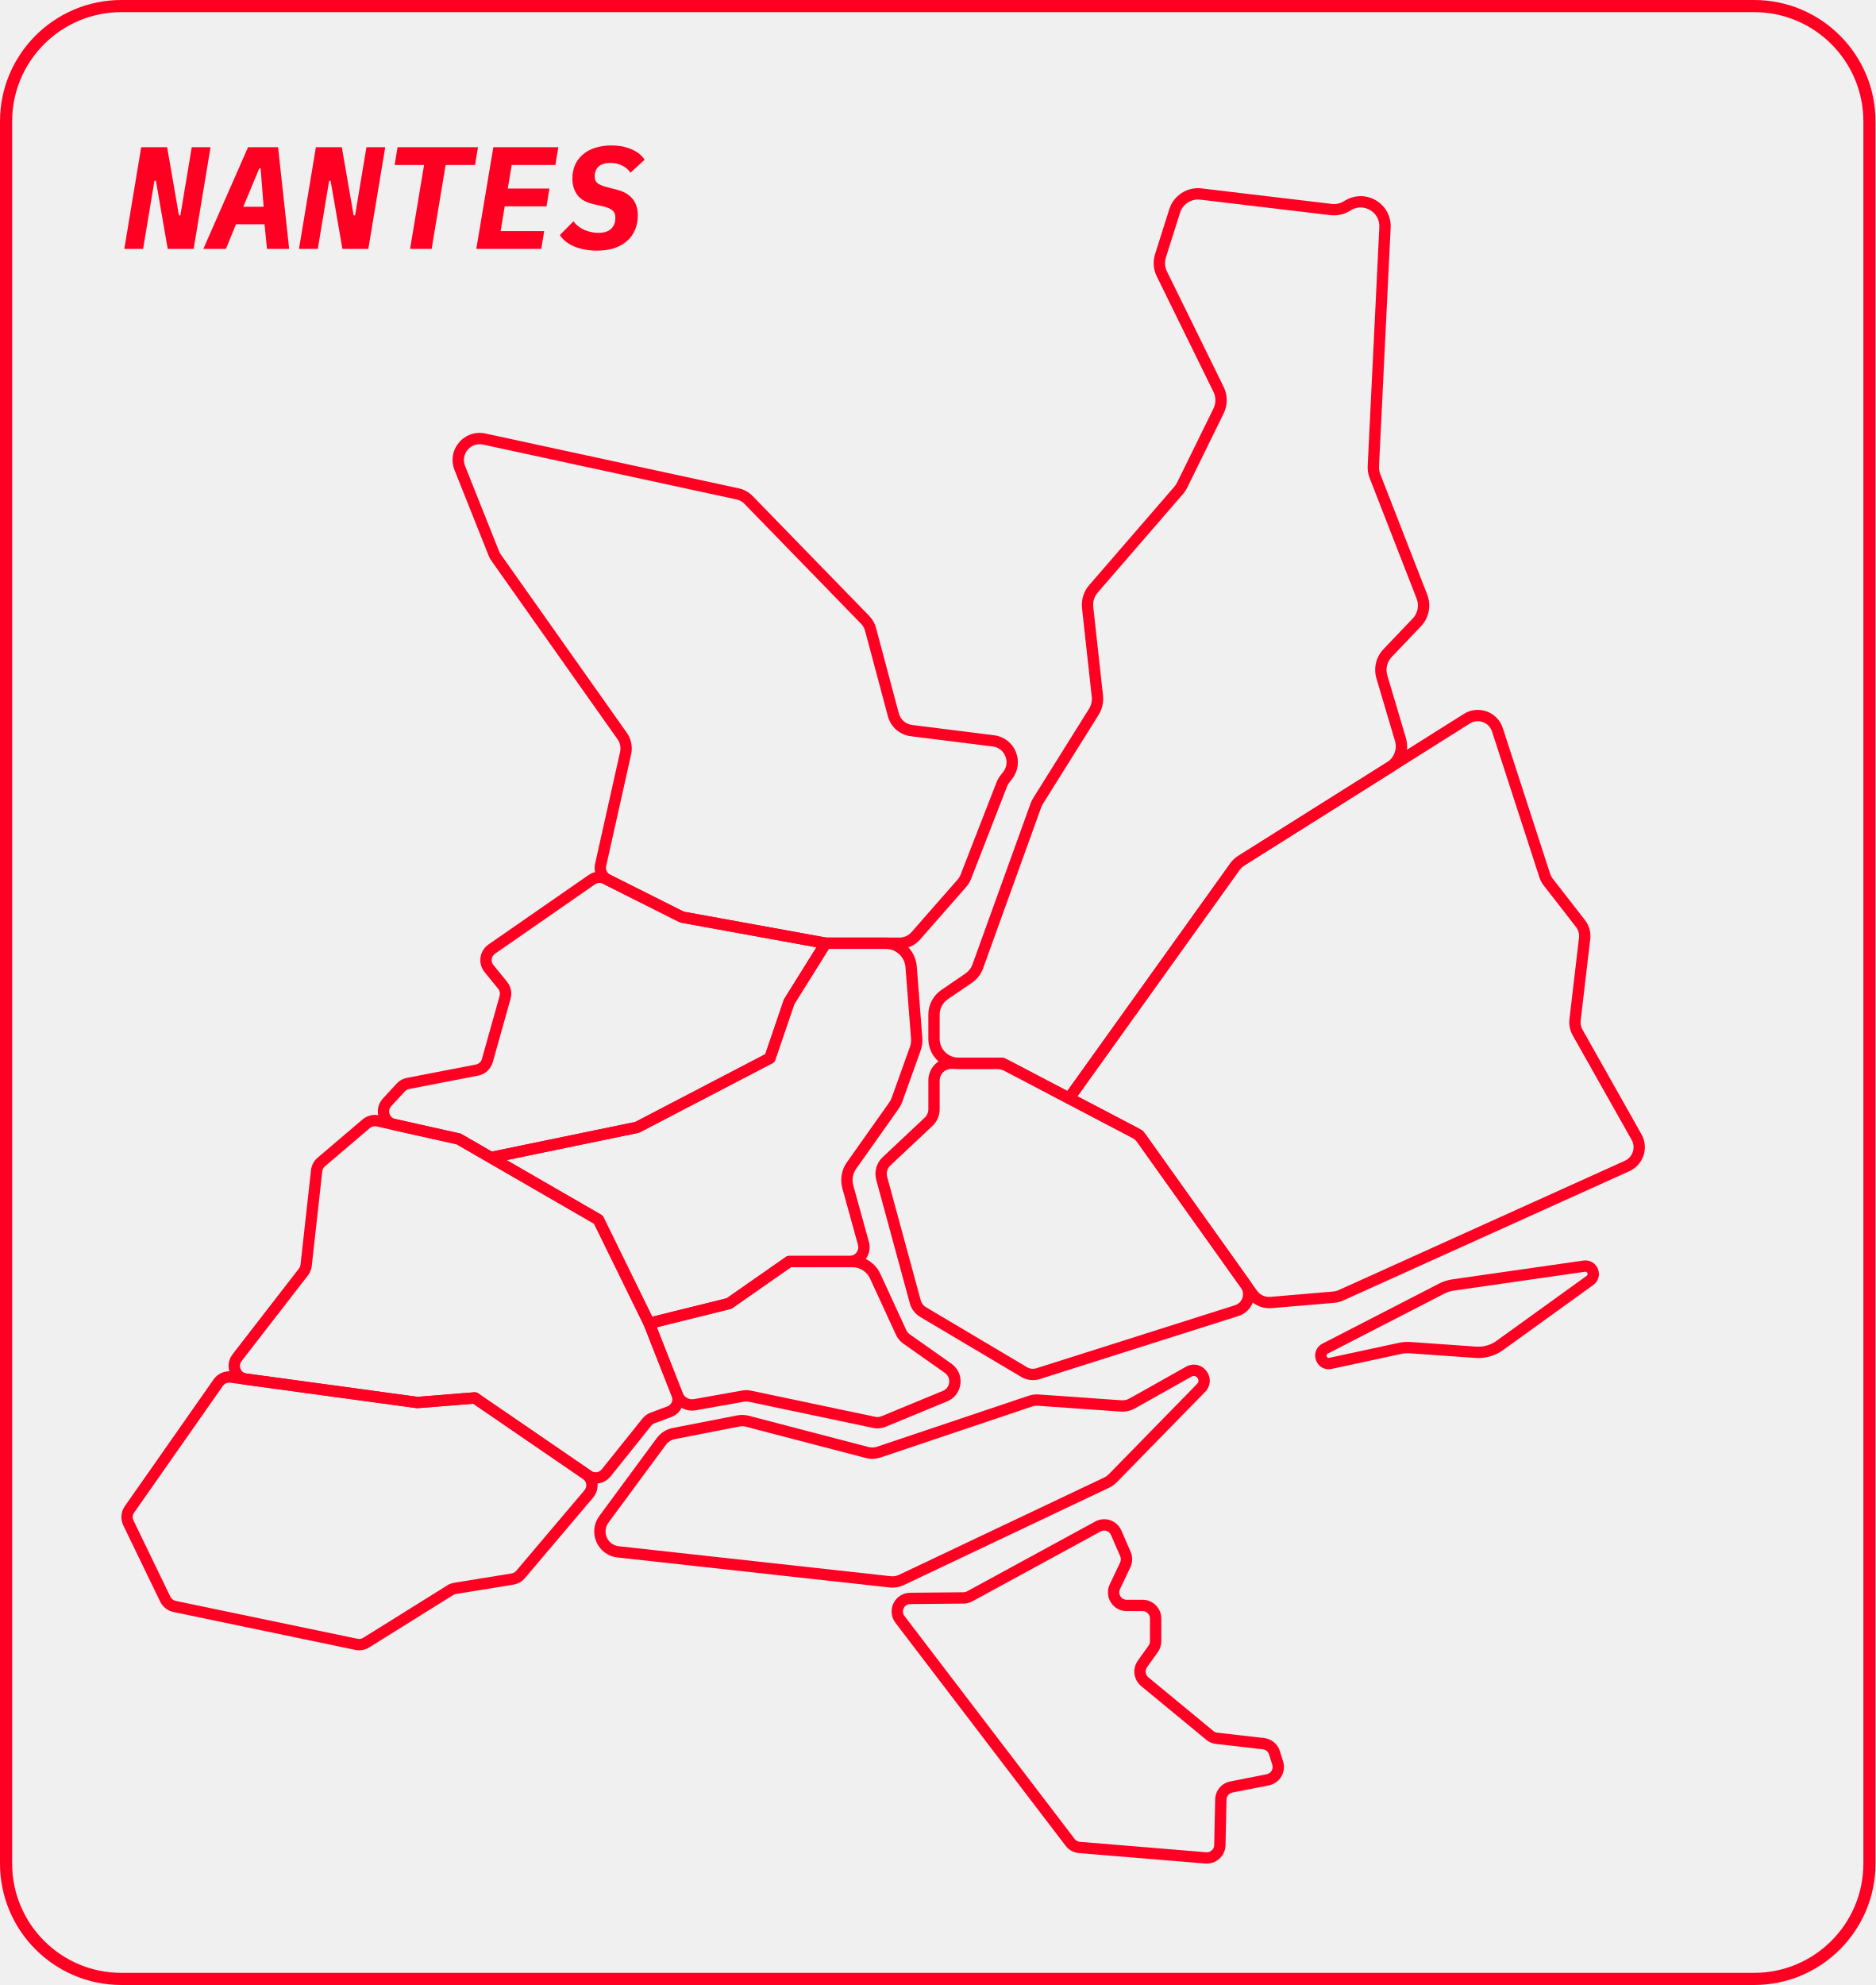
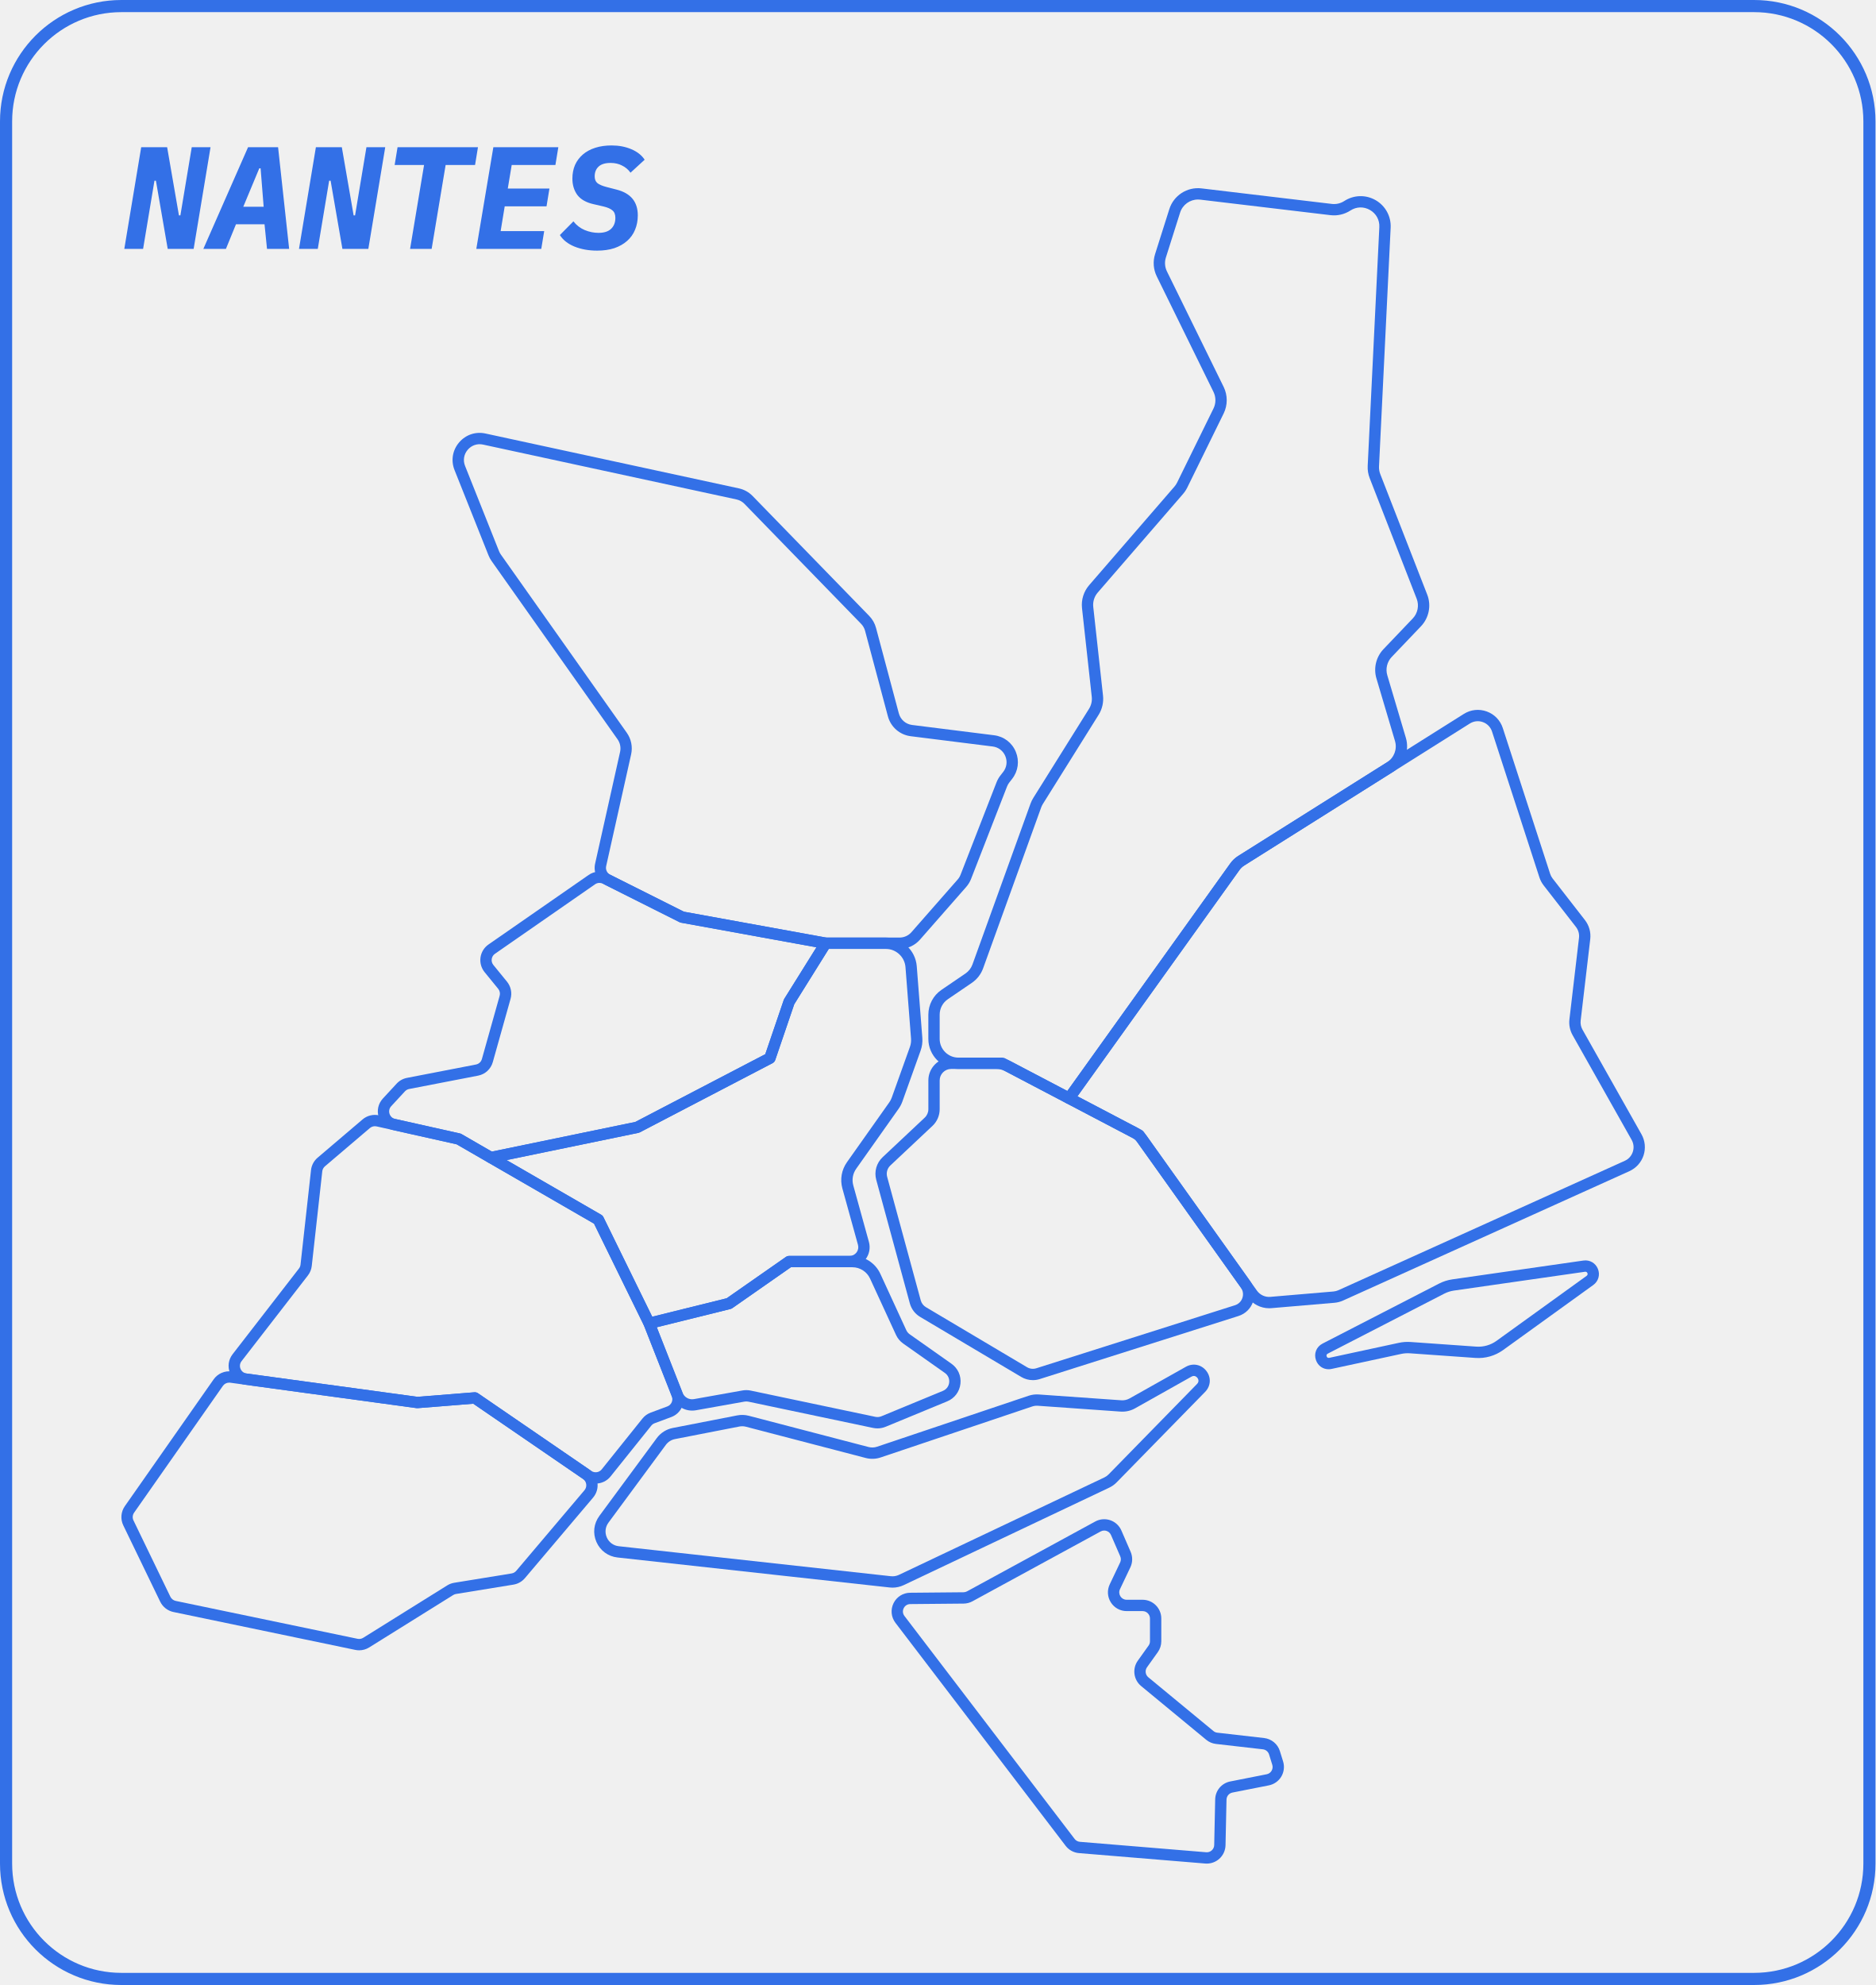
<svg xmlns="http://www.w3.org/2000/svg" width="309" height="327" viewBox="0 0 309 327" fill="none">
-   <rect x="1" y="1" width="307" height="325" rx="19" stroke="#FF0023" stroke-width="2" />
-   <path d="M25.688 29.768H25.448L23.576 41H20.48L23.264 24.248H27.536L29.48 35.48H29.72L31.592 24.248H34.688L31.904 41H27.632L25.688 29.768ZM43.991 41L43.583 36.944H38.879L37.223 41H33.503L40.871 24.248H45.815L47.639 41H43.991ZM42.935 27.728H42.719L40.079 34.064H43.439L42.935 27.728ZM54.469 29.768H54.229L52.357 41H49.261L52.045 24.248H56.317L58.261 35.48H58.501L60.373 24.248H63.469L60.685 41H56.413L54.469 29.768ZM73.42 27.176L71.116 41H67.564L69.868 27.176H65.02L65.5 24.248H78.748L78.268 27.176H73.42ZM78.475 41L81.282 24.248H91.987L91.507 27.176H84.306L83.659 31.064H90.522L90.043 33.992H83.154L82.483 38.072H89.659L89.178 41H78.475ZM98.385 41.288C96.993 41.288 95.745 41.064 94.641 40.616C93.553 40.168 92.753 39.536 92.241 38.72L94.473 36.464C94.969 37.104 95.593 37.584 96.345 37.904C97.097 38.208 97.849 38.36 98.601 38.36C99.513 38.36 100.201 38.144 100.665 37.712C101.145 37.264 101.385 36.656 101.385 35.888C101.385 35.328 101.225 34.92 100.905 34.664C100.601 34.392 100.113 34.176 99.441 34.016L97.785 33.632C96.569 33.36 95.681 32.856 95.121 32.12C94.577 31.368 94.305 30.472 94.305 29.432C94.305 28.6 94.449 27.848 94.737 27.176C95.041 26.504 95.473 25.928 96.033 25.448C96.593 24.968 97.273 24.6 98.073 24.344C98.873 24.088 99.769 23.96 100.761 23.96C101.961 23.96 103.049 24.168 104.025 24.584C105.001 25 105.729 25.576 106.209 26.312L103.881 28.448C103.513 27.936 103.049 27.544 102.489 27.272C101.945 26.984 101.313 26.84 100.593 26.84C99.713 26.84 99.057 27.04 98.625 27.44C98.193 27.84 97.977 28.376 97.977 29.048C97.977 29.528 98.121 29.896 98.409 30.152C98.713 30.408 99.241 30.632 99.993 30.824L101.577 31.232C103.913 31.824 105.081 33.24 105.081 35.48C105.081 36.344 104.929 37.136 104.625 37.856C104.337 38.56 103.905 39.168 103.329 39.68C102.753 40.192 102.049 40.592 101.217 40.88C100.385 41.152 99.441 41.288 98.385 41.288Z" fill="#FF0023" />
+   <rect x="1" y="1" width="307" height="325" rx="19" stroke="#3370E7" stroke-width="2" />
+   <path d="M25.688 29.768H25.448L23.576 41H20.48L23.264 24.248H27.536L29.48 35.48H29.72L31.592 24.248H34.688L31.904 41H27.632L25.688 29.768ZM43.991 41L43.583 36.944H38.879L37.223 41H33.503L40.871 24.248H45.815L47.639 41H43.991ZM42.935 27.728H42.719L40.079 34.064H43.439L42.935 27.728ZM54.469 29.768H54.229L52.357 41H49.261L52.045 24.248H56.317L58.261 35.48H58.501L60.373 24.248H63.469L60.685 41H56.413L54.469 29.768ZM73.42 27.176L71.116 41H67.564L69.868 27.176H65.02L65.5 24.248H78.748L78.268 27.176H73.42ZM78.475 41L81.282 24.248H91.987L91.507 27.176H84.306L83.659 31.064H90.522L90.043 33.992H83.154L82.483 38.072H89.659L89.178 41H78.475ZM98.385 41.288C96.993 41.288 95.745 41.064 94.641 40.616C93.553 40.168 92.753 39.536 92.241 38.72L94.473 36.464C94.969 37.104 95.593 37.584 96.345 37.904C97.097 38.208 97.849 38.36 98.601 38.36C99.513 38.36 100.201 38.144 100.665 37.712C101.145 37.264 101.385 36.656 101.385 35.888C101.385 35.328 101.225 34.92 100.905 34.664C100.601 34.392 100.113 34.176 99.441 34.016L97.785 33.632C96.569 33.36 95.681 32.856 95.121 32.12C94.577 31.368 94.305 30.472 94.305 29.432C94.305 28.6 94.449 27.848 94.737 27.176C95.041 26.504 95.473 25.928 96.033 25.448C96.593 24.968 97.273 24.6 98.073 24.344C98.873 24.088 99.769 23.96 100.761 23.96C101.961 23.96 103.049 24.168 104.025 24.584C105.001 25 105.729 25.576 106.209 26.312L103.881 28.448C103.513 27.936 103.049 27.544 102.489 27.272C101.945 26.984 101.313 26.84 100.593 26.84C99.713 26.84 99.057 27.04 98.625 27.44C98.193 27.84 97.977 28.376 97.977 29.048C97.977 29.528 98.121 29.896 98.409 30.152C98.713 30.408 99.241 30.632 99.993 30.824L101.577 31.232C103.913 31.824 105.081 33.24 105.081 35.48C105.081 36.344 104.929 37.136 104.625 37.856C104.337 38.56 103.905 39.168 103.329 39.68C102.753 40.192 102.049 40.592 101.217 40.88C100.385 41.152 99.441 41.288 98.385 41.288Z" fill="#3370E7" />
  <g clip-path="url(#clip0_194_30)">
-     <path d="M147.049 261.541C146.892 261.541 146.734 261.531 146.577 261.514L101.74 256.573C100.189 256.402 98.89 255.446 98.265 254.017C97.639 252.588 97.819 250.985 98.745 249.729L108.204 236.908C108.847 236.039 109.785 235.445 110.846 235.237L121.459 233.167C122.087 233.044 122.748 233.064 123.37 233.228L143.103 238.376C143.562 238.495 144.045 238.479 144.497 238.327L169.458 229.932C170.001 229.749 170.567 229.679 171.134 229.718L184.738 230.677C185.217 230.711 185.688 230.605 186.106 230.371L195.382 225.156C196.553 224.497 197.942 224.783 198.759 225.849C199.576 226.915 199.491 228.331 198.552 229.291L183.982 244.191C183.625 244.556 183.21 244.851 182.749 245.071L148.893 261.125C148.314 261.399 147.684 261.541 147.048 261.541H147.049ZM99.496 250.283L100.246 250.837C99.721 251.549 99.619 252.457 99.974 253.268C100.329 254.079 101.065 254.621 101.944 254.717L146.78 259.659C147.231 259.708 147.685 259.632 148.094 259.439L181.949 243.385C182.211 243.261 182.447 243.092 182.649 242.886L197.219 227.986C197.649 227.546 197.374 227.108 197.279 226.985C197.184 226.861 196.832 226.482 196.296 226.783L187.02 231.997C186.284 232.412 185.452 232.599 184.607 232.539L171.003 231.579C170.682 231.556 170.361 231.596 170.052 231.7L145.091 240.095C144.296 240.363 143.445 240.393 142.631 240.181L122.9 235.033C122.547 234.941 122.173 234.929 121.816 234.999L111.203 237.069C110.601 237.186 110.069 237.522 109.705 238.016L100.245 250.836L99.495 250.282L99.496 250.283Z" fill="#FF0023" />
-     <path d="M218.891 225.563C217.962 225.563 217.148 225 216.818 224.076C216.429 222.989 216.874 221.861 217.9 221.334L237.089 211.455C237.777 211.101 238.515 210.866 239.281 210.756L260.873 207.657C261.905 207.506 262.872 208.06 263.264 209.034C263.656 210.006 263.349 211.072 262.498 211.686L247.64 222.404C246.325 223.353 244.704 223.815 243.089 223.699L232.283 222.936C231.804 222.905 231.322 222.937 230.855 223.038L219.394 225.509C219.225 225.546 219.055 225.563 218.891 225.563ZM261.207 209.499C261.185 209.499 261.162 209.501 261.138 209.504L239.546 212.603C238.986 212.684 238.446 212.856 237.943 213.115L218.754 222.993C218.515 223.116 218.524 223.308 218.574 223.447C218.625 223.587 218.738 223.738 219.001 223.685L230.462 221.213C231.101 221.075 231.756 221.028 232.414 221.074L243.221 221.837C244.401 221.921 245.587 221.584 246.55 220.89L261.409 210.172C261.614 210.024 261.577 209.833 261.535 209.732C261.499 209.642 261.409 209.499 261.208 209.499H261.207Z" fill="#FF0023" />
-     <path d="M170.17 227.357C169.502 227.357 168.838 227.179 168.253 226.831L151.603 216.944C150.759 216.443 150.153 215.646 149.897 214.699L144.365 194.357C143.999 193.013 144.402 191.586 145.416 190.632L152.355 184.112C152.734 183.756 152.952 183.254 152.952 182.734V177.985C152.952 175.914 154.636 174.228 156.706 174.228H165.147C165.297 174.228 165.446 174.265 165.58 174.335L188.105 186.152C188.235 186.22 188.347 186.318 188.431 186.437L205.959 211.034C206.664 212.024 206.848 213.252 206.463 214.405C206.079 215.558 205.194 216.429 204.036 216.796L171.304 227.181C170.934 227.299 170.551 227.357 170.17 227.357ZM156.706 176.094C155.664 176.094 154.816 176.942 154.816 177.985V182.734C154.816 183.767 154.385 184.765 153.632 185.472L146.694 191.992C146.183 192.472 145.98 193.19 146.164 193.867L151.696 214.21C151.825 214.687 152.13 215.087 152.554 215.339L169.204 225.226C169.666 225.5 170.225 225.564 170.74 225.402L203.472 215.017C204.055 214.832 204.499 214.394 204.693 213.813C204.887 213.233 204.795 212.615 204.44 212.117L187.042 187.701L164.917 176.094H156.706L156.706 176.094Z" fill="#FF0023" />
-     <path d="M209.097 215.515C207.708 215.515 206.38 214.84 205.566 213.699L187.382 188.18C187.159 187.867 186.861 187.607 186.521 187.429L175.701 181.752C175.462 181.627 175.289 181.404 175.227 181.142C175.164 180.879 175.219 180.603 175.375 180.383L202.732 142.183C203.059 141.725 203.469 141.341 203.945 141.039L241.171 117.61C242.308 116.893 243.685 116.745 244.949 117.203C246.213 117.661 247.177 118.657 247.593 119.936L255.399 143.963C255.488 144.235 255.622 144.488 255.798 144.714L261.117 151.556C261.82 152.46 262.134 153.584 261.999 154.721L260.423 168.123C260.362 168.646 260.466 169.164 260.724 169.622L270.442 186.856C271.038 187.912 271.163 189.179 270.786 190.332C270.409 191.484 269.558 192.431 268.454 192.93L221.275 214.246C220.826 214.448 220.351 214.572 219.861 214.614L209.459 215.5C209.338 215.51 209.217 215.515 209.097 215.515H209.097ZM177.517 180.598L187.387 185.775C187.984 186.088 188.508 186.545 188.901 187.095L207.086 212.615C207.589 213.321 208.442 213.717 209.301 213.639L219.702 212.754C219.981 212.73 220.252 212.66 220.507 212.544L267.687 191.228C268.324 190.94 268.795 190.415 269.014 189.75C269.232 189.085 269.162 188.382 268.818 187.772L259.1 170.538C258.646 169.732 258.464 168.821 258.572 167.904L260.148 154.501C260.224 153.854 260.045 153.215 259.645 152.7L254.326 145.858C254.017 145.46 253.782 145.017 253.626 144.539L245.819 120.512C245.582 119.784 245.034 119.217 244.315 118.957C243.595 118.696 242.812 118.78 242.165 119.188L204.939 142.618C204.667 142.789 204.435 143.008 204.249 143.268L177.517 180.597V180.598Z" fill="#FF0023" />
-     <path d="M176.133 181.859C175.987 181.859 175.838 181.824 175.701 181.752L165.589 176.447C165.149 176.216 164.653 176.094 164.156 176.094H157.901C155.171 176.094 152.95 173.873 152.95 171.142V167.157C152.95 165.516 153.759 163.986 155.113 163.063L159.057 160.376C159.597 160.008 160.001 159.488 160.222 158.873L169.782 132.389C169.902 132.058 170.057 131.74 170.242 131.444L179.422 116.766C179.789 116.18 179.949 115.478 179.873 114.791L178.266 100.179C178.116 98.813 178.546 97.434 179.445 96.396L193.498 80.155C193.671 79.956 193.818 79.734 193.934 79.496L199.931 67.288C200.35 66.436 200.35 65.418 199.931 64.566L190.584 45.531C190.02 44.381 189.921 43.074 190.309 41.852L192.65 34.457C193.366 32.193 195.591 30.752 197.955 31.035L219.428 33.593C220.141 33.678 220.869 33.509 221.474 33.116C223.039 32.098 225.018 32.042 226.639 32.974C228.258 33.905 229.208 35.643 229.117 37.51L227.199 76.829C227.178 77.266 227.248 77.694 227.406 78.101L235.142 97.953C235.838 99.738 235.433 101.786 234.111 103.172L229.29 108.225C228.528 109.024 228.249 110.176 228.563 111.234L231.624 121.549C232.254 123.67 231.386 125.973 229.515 127.151L205.042 142.553C204.702 142.767 204.411 143.042 204.177 143.368L176.892 181.469C176.711 181.721 176.426 181.859 176.133 181.859ZM197.369 32.867C196.04 32.867 194.838 33.728 194.429 35.021L192.087 42.416C191.846 43.178 191.907 43.992 192.259 44.709L201.606 63.743C202.277 65.111 202.276 66.744 201.604 68.111L195.609 80.319C195.42 80.701 195.185 81.057 194.907 81.377L180.854 97.618C180.295 98.265 180.027 99.124 180.12 99.976L181.727 114.587C181.848 115.69 181.591 116.815 181.003 117.756L171.823 132.433C171.707 132.619 171.611 132.817 171.536 133.023L161.977 159.506C161.621 160.492 160.975 161.327 160.107 161.917L156.163 164.605C155.319 165.18 154.815 166.133 154.815 167.155V171.141C154.815 172.843 156.199 174.227 157.9 174.227H164.156C164.953 174.227 165.748 174.422 166.454 174.794L175.847 179.721L202.66 142.281C203.035 141.757 203.502 141.317 204.047 140.973L228.52 125.57C229.686 124.836 230.227 123.4 229.835 122.079L226.774 111.764C226.27 110.067 226.716 108.216 227.938 106.936L232.76 101.882C233.583 101.019 233.836 99.743 233.403 98.63L225.667 78.777C225.412 78.124 225.3 77.438 225.335 76.737L227.252 37.417C227.31 36.237 226.732 35.18 225.708 34.591C224.684 34.002 223.48 34.035 222.489 34.679C221.519 35.31 220.35 35.582 219.205 35.444L197.733 32.887C197.61 32.872 197.488 32.865 197.367 32.865L197.369 32.867Z" fill="#FF0023" />
-     <path d="M144.569 235.306C144.323 235.306 144.077 235.28 143.832 235.229L123.305 230.905C123.091 230.86 122.874 230.857 122.657 230.895L114.656 232.321C112.992 232.618 111.336 231.692 110.717 230.118L106.086 218.339C105.987 218.089 106.002 217.808 106.125 217.569C106.248 217.33 106.469 217.157 106.729 217.091L119.724 213.87L129.475 207.062C129.632 206.953 129.818 206.894 130.009 206.894H140.436C142.408 206.894 144.216 208.052 145.042 209.846L149.316 219.126C149.44 219.398 149.635 219.631 149.878 219.803L156.749 224.648C157.827 225.408 158.383 226.645 158.237 227.956C158.09 229.266 157.275 230.35 156.056 230.853L145.925 235.035C145.492 235.214 145.032 235.306 144.569 235.306ZM122.956 229.002C123.202 229.002 123.446 229.028 123.689 229.079L144.216 233.403C144.553 233.472 144.897 233.441 145.213 233.311L155.344 229.128C155.925 228.889 156.313 228.372 156.383 227.748C156.452 227.124 156.188 226.535 155.674 226.173L148.803 221.328C148.292 220.967 147.882 220.475 147.621 219.906L143.347 210.626C142.826 209.493 141.682 208.76 140.435 208.76H130.301L120.649 215.499C120.556 215.564 120.451 215.612 120.34 215.64L108.21 218.646L112.452 229.436C112.747 230.185 113.532 230.626 114.328 230.485L122.33 229.058C122.538 229.021 122.746 229.003 122.955 229.003L122.956 229.002Z" fill="#FF0023" />
-     <path d="M98.135 244.397C97.523 244.397 96.906 244.22 96.371 243.852L77.973 231.243L68.826 231.975C68.759 231.98 68.692 231.978 68.626 231.969L40.377 228.115C39.254 227.962 38.328 227.244 37.899 226.194C37.471 225.145 37.629 223.983 38.323 223.088L49.253 208.972C49.396 208.787 49.486 208.567 49.512 208.335L51.242 192.756C51.331 191.96 51.715 191.234 52.326 190.715L59.733 184.409C60.477 183.775 61.493 183.523 62.448 183.736L75.78 186.72C75.872 186.741 75.96 186.776 76.042 186.823L99.05 200.11C99.211 200.202 99.34 200.341 99.421 200.508L107.792 217.587C107.804 217.61 107.813 217.633 107.823 217.656L112.421 229.351C112.732 230.141 112.712 231.003 112.367 231.777C112.02 232.552 111.392 233.142 110.596 233.438L107.85 234.459C107.635 234.538 107.445 234.676 107.302 234.855L100.589 243.229C99.975 243.994 99.061 244.398 98.137 244.398L98.135 244.397ZM78.228 229.354C78.415 229.354 78.599 229.41 78.755 229.517L97.425 242.314C97.97 242.688 98.72 242.576 99.132 242.061L105.845 233.687C106.2 233.244 106.668 232.906 107.2 232.709L109.945 231.688C110.268 231.569 110.522 231.33 110.662 231.016C110.802 230.702 110.81 230.354 110.684 230.034L106.1 218.374L97.871 201.584L75.232 188.51L62.04 185.557C61.653 185.471 61.243 185.573 60.941 185.83L53.535 192.135C53.288 192.345 53.132 192.639 53.096 192.962L51.365 208.541C51.302 209.114 51.081 209.658 50.728 210.114L39.798 224.23C39.517 224.593 39.453 225.063 39.627 225.487C39.8 225.912 40.175 226.203 40.63 226.265L68.779 230.106L78.153 229.356C78.178 229.354 78.203 229.353 78.228 229.353L78.228 229.354Z" fill="#FF0023" />
-     <path d="M106.953 218.93C106.603 218.93 106.275 218.734 106.116 218.408L97.87 201.583L80.409 191.499C80.073 191.305 79.892 190.924 79.954 190.542C80.016 190.16 80.307 189.855 80.686 189.777L104.666 184.823L126.083 173.66L129.126 164.73C129.149 164.662 129.18 164.598 129.218 164.537L135.241 154.889C135.411 154.616 135.71 154.45 136.031 154.45H145.937C148.593 154.45 150.835 156.525 151.041 159.175L151.957 170.96C152.014 171.684 151.918 172.398 151.673 173.084L148.678 181.443C148.521 181.881 148.306 182.295 148.037 182.674L141.064 192.532C140.498 193.333 140.323 194.334 140.584 195.28L143.155 204.575C143.432 205.578 143.23 206.629 142.6 207.457C141.97 208.286 141.011 208.761 139.971 208.761H130.303L120.651 215.5C120.558 215.564 120.453 215.613 120.341 215.64L107.179 218.903C107.105 218.921 107.029 218.931 106.955 218.931L106.953 218.93ZM83.464 191.109L99.049 200.11C99.209 200.202 99.339 200.341 99.42 200.507L107.46 216.91L119.724 213.87L129.476 207.062C129.632 206.953 129.819 206.894 130.009 206.894H139.97C140.424 206.894 140.841 206.687 141.116 206.326C141.389 205.966 141.477 205.509 141.357 205.072L138.786 195.777C138.375 194.29 138.65 192.714 139.541 191.454L146.515 181.595C146.686 181.354 146.823 181.091 146.922 180.813L149.917 172.454C150.073 172.019 150.134 171.564 150.098 171.104L149.182 159.319C149.051 157.634 147.625 156.316 145.937 156.316H136.549L130.857 165.433L127.728 174.616C127.651 174.842 127.489 175.031 127.276 175.142L105.413 186.537C105.336 186.577 105.255 186.606 105.17 186.624L83.464 191.109Z" fill="#FF0023" />
-     <path d="M59.174 271.862C58.96 271.862 58.745 271.841 58.532 271.796L28.574 265.555C27.628 265.359 26.813 264.721 26.392 263.851L20.313 251.284C19.819 250.262 19.916 249.049 20.567 248.119L35.192 227.24C35.868 226.274 37.016 225.774 38.182 225.932L68.779 230.108L78.153 229.358C78.367 229.342 78.579 229.397 78.755 229.518L97.098 242.09C97.828 242.591 98.315 243.381 98.433 244.259C98.55 245.136 98.291 246.028 97.718 246.704L86.482 259.976C86 260.545 85.329 260.925 84.593 261.044L75.135 262.583C74.968 262.61 74.812 262.67 74.668 262.759L60.829 271.388C60.326 271.701 59.756 271.864 59.174 271.864V271.862ZM37.756 227.769C37.345 227.769 36.959 227.967 36.719 228.309L22.095 249.188C21.831 249.564 21.791 250.056 21.992 250.469L28.07 263.038C28.24 263.39 28.57 263.647 28.953 263.727L58.911 269.968C59.232 270.035 59.562 269.977 59.841 269.803L73.68 261.173C74.033 260.953 74.422 260.806 74.835 260.739L84.292 259.201C84.591 259.152 84.862 258.999 85.057 258.768L96.293 245.496C96.528 245.218 96.63 244.866 96.582 244.506C96.533 244.145 96.341 243.834 96.042 243.628L77.971 231.242L68.825 231.974C68.757 231.979 68.69 231.977 68.624 231.969L37.927 227.78C37.87 227.772 37.811 227.768 37.754 227.768L37.756 227.769Z" fill="#FF0023" />
-     <path d="M80.874 191.624C80.711 191.624 80.55 191.582 80.408 191.499L75.231 188.51L64.7 186.153C63.593 185.905 62.73 185.111 62.392 184.026C62.055 182.943 62.313 181.798 63.083 180.964L65.347 178.514C65.804 178.02 66.394 177.692 67.054 177.565L78.413 175.365C78.888 175.274 79.263 174.927 79.394 174.462L82.32 164.041C82.432 163.644 82.343 163.215 82.082 162.895L79.841 160.148C79.291 159.473 79.045 158.591 79.166 157.728C79.287 156.865 79.767 156.086 80.483 155.59L96.977 144.14C97.919 143.486 99.143 143.399 100.169 143.914L112.671 150.187L136.197 154.466C136.501 154.521 136.758 154.723 136.884 155.006C137.009 155.289 136.985 155.615 136.822 155.878L130.856 165.434L127.727 174.616C127.649 174.843 127.488 175.032 127.275 175.143L105.411 186.538C105.335 186.578 105.254 186.607 105.169 186.624L81.063 191.605C81 191.618 80.937 191.624 80.874 191.624ZM98.764 145.446C98.509 145.446 98.257 145.523 98.04 145.673L81.547 157.122C81.253 157.326 81.064 157.634 81.014 157.988C80.964 158.343 81.061 158.69 81.288 158.968L83.528 161.715C84.173 162.506 84.393 163.564 84.117 164.545L81.191 174.966C80.868 176.116 79.94 176.97 78.768 177.197L67.408 179.397C67.144 179.448 66.9 179.584 66.717 179.78L64.453 182.23C64.141 182.568 64.036 183.031 64.173 183.47C64.31 183.909 64.659 184.231 65.108 184.331L75.778 186.719C75.87 186.74 75.959 186.774 76.04 186.822L81.033 189.705L104.665 184.823L126.082 173.66L129.125 164.73C129.148 164.662 129.179 164.597 129.216 164.536L134.511 156.055L112.205 151.999C112.118 151.983 112.033 151.955 111.954 151.915L99.332 145.581C99.151 145.491 98.957 145.446 98.762 145.446L98.764 145.446Z" fill="#FF0023" />
-     <path d="M148.209 156.316H136.031C135.975 156.316 135.919 156.311 135.864 156.301L112.206 151.999C112.118 151.983 112.034 151.955 111.955 151.915L99.701 145.766C98.413 145.119 97.733 143.685 98.047 142.279L102.162 123.864C102.323 123.147 102.171 122.392 101.747 121.791L80.991 92.42C80.788 92.133 80.619 91.823 80.488 91.495L74.889 77.442C74.267 75.88 74.543 74.181 75.629 72.898C76.715 71.615 78.343 71.061 79.986 71.416L121.735 80.453C122.598 80.64 123.379 81.073 123.994 81.706L143.214 101.471C143.746 102.019 144.132 102.698 144.328 103.436L148.087 117.515C148.362 118.546 149.223 119.296 150.28 119.429L163.784 121.123C165.401 121.325 166.738 122.345 167.36 123.853C167.981 125.36 167.754 127.026 166.752 128.311L166.293 128.899C166.137 129.099 166.011 129.321 165.918 129.558L159.992 144.783C159.801 145.272 159.531 145.718 159.187 146.11L151.567 154.795C150.719 155.762 149.495 156.316 148.209 156.316ZM136.115 154.45H148.209C148.958 154.45 149.672 154.127 150.166 153.563L157.786 144.879C157.986 144.651 158.144 144.39 158.255 144.105L164.181 128.88C164.339 128.475 164.555 128.095 164.822 127.752L165.281 127.163C165.865 126.414 165.998 125.443 165.635 124.565C165.273 123.687 164.494 123.092 163.551 122.974L150.047 121.281C148.234 121.053 146.756 119.764 146.284 117.998L142.525 103.917C142.41 103.487 142.186 103.091 141.876 102.772L122.656 83.007C122.297 82.638 121.842 82.385 121.339 82.276L79.59 73.24C78.635 73.031 77.684 73.355 77.052 74.103C76.419 74.851 76.258 75.841 76.621 76.751L82.22 90.803C82.296 90.994 82.394 91.175 82.512 91.342L103.269 120.714C103.996 121.744 104.256 123.04 103.981 124.271L99.867 142.685C99.739 143.255 100.015 143.835 100.536 144.097L112.671 150.186L136.115 154.45L136.115 154.45Z" fill="#FF0023" />
-     <path d="M198.825 307C198.741 307 198.658 306.996 198.575 306.989L177.766 305.272C176.898 305.201 176.096 304.763 175.568 304.069L147.531 267.34C146.818 266.405 146.695 265.168 147.212 264.111C147.728 263.055 148.78 262.392 149.954 262.382L158.748 262.302C158.947 262.3 159.145 262.249 159.319 262.154L180.449 250.644C181.208 250.231 182.111 250.156 182.927 250.436C183.744 250.717 184.41 251.333 184.753 252.125L186.278 255.638C186.632 256.457 186.616 257.387 186.234 258.192L184.522 261.793C184.339 262.179 184.365 262.607 184.592 262.969C184.821 263.33 185.196 263.537 185.623 263.537H188.245C189.945 263.537 191.329 264.921 191.329 266.622V270.372C191.329 271.018 191.131 271.638 190.755 272.165L188.975 274.66C188.605 275.179 188.7 275.902 189.192 276.308L199.917 285.162C200.099 285.313 200.319 285.407 200.554 285.433L208.274 286.317C209.488 286.456 210.507 287.3 210.869 288.469L211.397 290.173C211.656 291.007 211.548 291.916 211.101 292.667C210.653 293.417 209.906 293.945 209.049 294.113L203.055 295.297C202.489 295.409 202.084 295.891 202.073 296.468L201.911 303.979C201.893 304.827 201.521 305.638 200.891 306.206C200.325 306.716 199.583 306.999 198.825 306.999L198.825 307ZM181.921 252.133C181.722 252.133 181.523 252.184 181.341 252.283L160.211 263.793C159.769 264.034 159.268 264.164 158.764 264.169L149.971 264.249C149.5 264.253 149.095 264.508 148.887 264.932C148.68 265.357 148.727 265.833 149.013 266.209L177.05 302.938C177.259 303.212 177.576 303.385 177.918 303.413L198.727 305.131C199.066 305.161 199.39 305.049 199.643 304.822C199.896 304.594 200.039 304.282 200.046 303.942L200.207 296.43C200.239 294.97 201.261 293.752 202.693 293.469L208.688 292.284C209.031 292.217 209.319 292.014 209.498 291.713C209.678 291.412 209.719 291.062 209.615 290.727L209.087 289.024C208.944 288.562 208.541 288.228 208.062 288.173L200.341 287.29C199.747 287.222 199.189 286.985 198.729 286.603L188.004 277.75C186.76 276.723 186.519 274.89 187.457 273.577L189.236 271.083C189.385 270.875 189.463 270.63 189.463 270.374V266.624C189.463 265.951 188.916 265.405 188.244 265.405H185.622C184.558 265.405 183.583 264.867 183.015 263.966C182.447 263.067 182.38 261.956 182.837 260.994L184.549 257.392C184.7 257.074 184.707 256.706 184.566 256.383L183.042 252.87C182.904 252.552 182.648 252.315 182.32 252.202C182.189 252.158 182.054 252.135 181.921 252.135L181.921 252.133Z" fill="#FF0023" />
+     <path d="M147.049 261.541C146.892 261.541 146.734 261.531 146.577 261.514L101.74 256.573C100.189 256.402 98.89 255.446 98.265 254.017C97.639 252.588 97.819 250.985 98.745 249.729L108.204 236.908C108.847 236.039 109.785 235.445 110.846 235.237L121.459 233.167C122.087 233.044 122.748 233.064 123.37 233.228L143.103 238.376C143.562 238.495 144.045 238.479 144.497 238.327L169.458 229.932C170.001 229.749 170.567 229.679 171.134 229.718L184.738 230.677C185.217 230.711 185.688 230.605 186.106 230.371L195.382 225.156C196.553 224.497 197.942 224.783 198.759 225.849C199.576 226.915 199.491 228.331 198.552 229.291L183.982 244.191C183.625 244.556 183.21 244.851 182.749 245.071L148.893 261.125C148.314 261.399 147.684 261.541 147.048 261.541H147.049ZM99.496 250.283L100.246 250.837C99.721 251.549 99.619 252.457 99.974 253.268C100.329 254.079 101.065 254.621 101.944 254.717L146.78 259.659C147.231 259.708 147.685 259.632 148.094 259.439L181.949 243.385C182.211 243.261 182.447 243.092 182.649 242.886L197.219 227.986C197.649 227.546 197.374 227.108 197.279 226.985C197.184 226.861 196.832 226.482 196.296 226.783L187.02 231.997C186.284 232.412 185.452 232.599 184.607 232.539L171.003 231.579C170.682 231.556 170.361 231.596 170.052 231.7L145.091 240.095C144.296 240.363 143.445 240.393 142.631 240.181L122.9 235.033C122.547 234.941 122.173 234.929 121.816 234.999L111.203 237.069C110.601 237.186 110.069 237.522 109.705 238.016L100.245 250.836L99.495 250.282L99.496 250.283Z" fill="#3370E7" />
+     <path d="M218.891 225.563C217.962 225.563 217.148 225 216.818 224.076C216.429 222.989 216.874 221.861 217.9 221.334L237.089 211.455C237.777 211.101 238.515 210.866 239.281 210.756L260.873 207.657C261.905 207.506 262.872 208.06 263.264 209.034C263.656 210.006 263.349 211.072 262.498 211.686L247.64 222.404C246.325 223.353 244.704 223.815 243.089 223.699L232.283 222.936C231.804 222.905 231.322 222.937 230.855 223.038L219.394 225.509C219.225 225.546 219.055 225.563 218.891 225.563ZM261.207 209.499C261.185 209.499 261.162 209.501 261.138 209.504L239.546 212.603C238.986 212.684 238.446 212.856 237.943 213.115L218.754 222.993C218.515 223.116 218.524 223.308 218.574 223.447C218.625 223.587 218.738 223.738 219.001 223.685L230.462 221.213C231.101 221.075 231.756 221.028 232.414 221.074L243.221 221.837C244.401 221.921 245.587 221.584 246.55 220.89L261.409 210.172C261.614 210.024 261.577 209.833 261.535 209.732C261.499 209.642 261.409 209.499 261.208 209.499H261.207Z" fill="#3370E7" />
+     <path d="M170.17 227.357C169.502 227.357 168.838 227.179 168.253 226.831L151.603 216.944C150.759 216.443 150.153 215.646 149.897 214.699L144.365 194.357C143.999 193.013 144.402 191.586 145.416 190.632L152.355 184.112C152.734 183.756 152.952 183.254 152.952 182.734V177.985C152.952 175.914 154.636 174.228 156.706 174.228H165.147C165.297 174.228 165.446 174.265 165.58 174.335L188.105 186.152C188.235 186.22 188.347 186.318 188.431 186.437L205.959 211.034C206.664 212.024 206.848 213.252 206.463 214.405C206.079 215.558 205.194 216.429 204.036 216.796L171.304 227.181C170.934 227.299 170.551 227.357 170.17 227.357ZM156.706 176.094C155.664 176.094 154.816 176.942 154.816 177.985V182.734C154.816 183.767 154.385 184.765 153.632 185.472L146.694 191.992C146.183 192.472 145.98 193.19 146.164 193.867L151.696 214.21C151.825 214.687 152.13 215.087 152.554 215.339L169.204 225.226C169.666 225.5 170.225 225.564 170.74 225.402L203.472 215.017C204.055 214.832 204.499 214.394 204.693 213.813C204.887 213.233 204.795 212.615 204.44 212.117L187.042 187.701L164.917 176.094H156.706L156.706 176.094Z" fill="#3370E7" />
+     <path d="M209.097 215.515C207.708 215.515 206.38 214.84 205.566 213.699L187.382 188.18C187.159 187.867 186.861 187.607 186.521 187.429L175.701 181.752C175.462 181.627 175.289 181.404 175.227 181.142C175.164 180.879 175.219 180.603 175.375 180.383L202.732 142.183C203.059 141.725 203.469 141.341 203.945 141.039L241.171 117.61C242.308 116.893 243.685 116.745 244.949 117.203C246.213 117.661 247.177 118.657 247.593 119.936L255.399 143.963C255.488 144.235 255.622 144.488 255.798 144.714L261.117 151.556C261.82 152.46 262.134 153.584 261.999 154.721L260.423 168.123C260.362 168.646 260.466 169.164 260.724 169.622L270.442 186.856C271.038 187.912 271.163 189.179 270.786 190.332C270.409 191.484 269.558 192.431 268.454 192.93L221.275 214.246C220.826 214.448 220.351 214.572 219.861 214.614L209.459 215.5C209.338 215.51 209.217 215.515 209.097 215.515H209.097ZM177.517 180.598L187.387 185.775C187.984 186.088 188.508 186.545 188.901 187.095L207.086 212.615C207.589 213.321 208.442 213.717 209.301 213.639L219.702 212.754C219.981 212.73 220.252 212.66 220.507 212.544L267.687 191.228C268.324 190.94 268.795 190.415 269.014 189.75C269.232 189.085 269.162 188.382 268.818 187.772L259.1 170.538C258.646 169.732 258.464 168.821 258.572 167.904L260.148 154.501C260.224 153.854 260.045 153.215 259.645 152.7L254.326 145.858C254.017 145.46 253.782 145.017 253.626 144.539L245.819 120.512C245.582 119.784 245.034 119.217 244.315 118.957C243.595 118.696 242.812 118.78 242.165 119.188L204.939 142.618C204.667 142.789 204.435 143.008 204.249 143.268L177.517 180.597V180.598Z" fill="#3370E7" />
+     <path d="M176.133 181.859C175.987 181.859 175.838 181.824 175.701 181.752L165.589 176.447C165.149 176.216 164.653 176.094 164.156 176.094H157.901C155.171 176.094 152.95 173.873 152.95 171.142V167.157C152.95 165.516 153.759 163.986 155.113 163.063L159.057 160.376C159.597 160.008 160.001 159.488 160.222 158.873L169.782 132.389C169.902 132.058 170.057 131.74 170.242 131.444L179.422 116.766C179.789 116.18 179.949 115.478 179.873 114.791L178.266 100.179C178.116 98.813 178.546 97.434 179.445 96.396L193.498 80.155C193.671 79.956 193.818 79.734 193.934 79.496L199.931 67.288C200.35 66.436 200.35 65.418 199.931 64.566L190.584 45.531C190.02 44.381 189.921 43.074 190.309 41.852L192.65 34.457C193.366 32.193 195.591 30.752 197.955 31.035L219.428 33.593C220.141 33.678 220.869 33.509 221.474 33.116C223.039 32.098 225.018 32.042 226.639 32.974C228.258 33.905 229.208 35.643 229.117 37.51L227.199 76.829C227.178 77.266 227.248 77.694 227.406 78.101L235.142 97.953C235.838 99.738 235.433 101.786 234.111 103.172L229.29 108.225C228.528 109.024 228.249 110.176 228.563 111.234L231.624 121.549C232.254 123.67 231.386 125.973 229.515 127.151L205.042 142.553C204.702 142.767 204.411 143.042 204.177 143.368L176.892 181.469C176.711 181.721 176.426 181.859 176.133 181.859ZM197.369 32.867C196.04 32.867 194.838 33.728 194.429 35.021L192.087 42.416C191.846 43.178 191.907 43.992 192.259 44.709L201.606 63.743C202.277 65.111 202.276 66.744 201.604 68.111L195.609 80.319C195.42 80.701 195.185 81.057 194.907 81.377L180.854 97.618C180.295 98.265 180.027 99.124 180.12 99.976L181.727 114.587C181.848 115.69 181.591 116.815 181.003 117.756L171.823 132.433C171.707 132.619 171.611 132.817 171.536 133.023L161.977 159.506C161.621 160.492 160.975 161.327 160.107 161.917L156.163 164.605C155.319 165.18 154.815 166.133 154.815 167.155V171.141C154.815 172.843 156.199 174.227 157.9 174.227H164.156C164.953 174.227 165.748 174.422 166.454 174.794L175.847 179.721L202.66 142.281C203.035 141.757 203.502 141.317 204.047 140.973L228.52 125.57C229.686 124.836 230.227 123.4 229.835 122.079L226.774 111.764C226.27 110.067 226.716 108.216 227.938 106.936L232.76 101.882C233.583 101.019 233.836 99.743 233.403 98.63L225.667 78.777C225.412 78.124 225.3 77.438 225.335 76.737L227.252 37.417C227.31 36.237 226.732 35.18 225.708 34.591C224.684 34.002 223.48 34.035 222.489 34.679C221.519 35.31 220.35 35.582 219.205 35.444L197.733 32.887C197.61 32.872 197.488 32.865 197.367 32.865L197.369 32.867Z" fill="#3370E7" />
+     <path d="M144.569 235.306C144.323 235.306 144.077 235.28 143.832 235.229L123.305 230.905C123.091 230.86 122.874 230.857 122.657 230.895L114.656 232.321C112.992 232.618 111.336 231.692 110.717 230.118L106.086 218.339C105.987 218.089 106.002 217.808 106.125 217.569C106.248 217.33 106.469 217.157 106.729 217.091L119.724 213.87L129.475 207.062C129.632 206.953 129.818 206.894 130.009 206.894H140.436C142.408 206.894 144.216 208.052 145.042 209.846L149.316 219.126C149.44 219.398 149.635 219.631 149.878 219.803L156.749 224.648C157.827 225.408 158.383 226.645 158.237 227.956C158.09 229.266 157.275 230.35 156.056 230.853L145.925 235.035C145.492 235.214 145.032 235.306 144.569 235.306ZM122.956 229.002C123.202 229.002 123.446 229.028 123.689 229.079L144.216 233.403C144.553 233.472 144.897 233.441 145.213 233.311L155.344 229.128C155.925 228.889 156.313 228.372 156.383 227.748C156.452 227.124 156.188 226.535 155.674 226.173L148.803 221.328C148.292 220.967 147.882 220.475 147.621 219.906L143.347 210.626C142.826 209.493 141.682 208.76 140.435 208.76H130.301L120.649 215.499C120.556 215.564 120.451 215.612 120.34 215.64L108.21 218.646L112.452 229.436C112.747 230.185 113.532 230.626 114.328 230.485L122.33 229.058C122.538 229.021 122.746 229.003 122.955 229.003L122.956 229.002Z" fill="#3370E7" />
+     <path d="M98.135 244.397C97.523 244.397 96.906 244.22 96.371 243.852L77.973 231.243L68.826 231.975C68.759 231.98 68.692 231.978 68.626 231.969L40.377 228.115C39.254 227.962 38.328 227.244 37.899 226.194C37.471 225.145 37.629 223.983 38.323 223.088L49.253 208.972C49.396 208.787 49.486 208.567 49.512 208.335L51.242 192.756C51.331 191.96 51.715 191.234 52.326 190.715L59.733 184.409C60.477 183.775 61.493 183.523 62.448 183.736L75.78 186.72C75.872 186.741 75.96 186.776 76.042 186.823L99.05 200.11C99.211 200.202 99.34 200.341 99.421 200.508L107.792 217.587C107.804 217.61 107.813 217.633 107.823 217.656L112.421 229.351C112.732 230.141 112.712 231.003 112.367 231.777C112.02 232.552 111.392 233.142 110.596 233.438L107.85 234.459C107.635 234.538 107.445 234.676 107.302 234.855L100.589 243.229C99.975 243.994 99.061 244.398 98.137 244.398L98.135 244.397ZM78.228 229.354C78.415 229.354 78.599 229.41 78.755 229.517L97.425 242.314C97.97 242.688 98.72 242.576 99.132 242.061L105.845 233.687C106.2 233.244 106.668 232.906 107.2 232.709L109.945 231.688C110.268 231.569 110.522 231.33 110.662 231.016C110.802 230.702 110.81 230.354 110.684 230.034L106.1 218.374L97.871 201.584L75.232 188.51L62.04 185.557C61.653 185.471 61.243 185.573 60.941 185.83L53.535 192.135C53.288 192.345 53.132 192.639 53.096 192.962L51.365 208.541C51.302 209.114 51.081 209.658 50.728 210.114L39.798 224.23C39.517 224.593 39.453 225.063 39.627 225.487C39.8 225.912 40.175 226.203 40.63 226.265L68.779 230.106L78.153 229.356C78.178 229.354 78.203 229.353 78.228 229.353L78.228 229.354Z" fill="#3370E7" />
+     <path d="M106.953 218.93C106.603 218.93 106.275 218.734 106.116 218.408L97.87 201.583L80.409 191.499C80.073 191.305 79.892 190.924 79.954 190.542C80.016 190.16 80.307 189.855 80.686 189.777L104.666 184.823L126.083 173.66L129.126 164.73C129.149 164.662 129.18 164.598 129.218 164.537L135.241 154.889C135.411 154.616 135.71 154.45 136.031 154.45H145.937C148.593 154.45 150.835 156.525 151.041 159.175L151.957 170.96C152.014 171.684 151.918 172.398 151.673 173.084L148.678 181.443C148.521 181.881 148.306 182.295 148.037 182.674L141.064 192.532C140.498 193.333 140.323 194.334 140.584 195.28L143.155 204.575C143.432 205.578 143.23 206.629 142.6 207.457C141.97 208.286 141.011 208.761 139.971 208.761H130.303L120.651 215.5C120.558 215.564 120.453 215.613 120.341 215.64L107.179 218.903C107.105 218.921 107.029 218.931 106.955 218.931L106.953 218.93ZM83.464 191.109L99.049 200.11C99.209 200.202 99.339 200.341 99.42 200.507L107.46 216.91L119.724 213.87L129.476 207.062C129.632 206.953 129.819 206.894 130.009 206.894H139.97C140.424 206.894 140.841 206.687 141.116 206.326C141.389 205.966 141.477 205.509 141.357 205.072L138.786 195.777C138.375 194.29 138.65 192.714 139.541 191.454L146.515 181.595C146.686 181.354 146.823 181.091 146.922 180.813L149.917 172.454C150.073 172.019 150.134 171.564 150.098 171.104L149.182 159.319C149.051 157.634 147.625 156.316 145.937 156.316H136.549L130.857 165.433L127.728 174.616C127.651 174.842 127.489 175.031 127.276 175.142L105.413 186.537C105.336 186.577 105.255 186.606 105.17 186.624L83.464 191.109Z" fill="#3370E7" />
+     <path d="M59.174 271.862C58.96 271.862 58.745 271.841 58.532 271.796L28.574 265.555C27.628 265.359 26.813 264.721 26.392 263.851L20.313 251.284C19.819 250.262 19.916 249.049 20.567 248.119L35.192 227.24C35.868 226.274 37.016 225.774 38.182 225.932L68.779 230.108L78.153 229.358C78.367 229.342 78.579 229.397 78.755 229.518L97.098 242.09C97.828 242.591 98.315 243.381 98.433 244.259C98.55 245.136 98.291 246.028 97.718 246.704L86.482 259.976C86 260.545 85.329 260.925 84.593 261.044L75.135 262.583C74.968 262.61 74.812 262.67 74.668 262.759L60.829 271.388C60.326 271.701 59.756 271.864 59.174 271.864V271.862ZM37.756 227.769C37.345 227.769 36.959 227.967 36.719 228.309L22.095 249.188C21.831 249.564 21.791 250.056 21.992 250.469L28.07 263.038C28.24 263.39 28.57 263.647 28.953 263.727L58.911 269.968C59.232 270.035 59.562 269.977 59.841 269.803L73.68 261.173C74.033 260.953 74.422 260.806 74.835 260.739L84.292 259.201C84.591 259.152 84.862 258.999 85.057 258.768L96.293 245.496C96.528 245.218 96.63 244.866 96.582 244.506C96.533 244.145 96.341 243.834 96.042 243.628L77.971 231.242L68.825 231.974C68.757 231.979 68.69 231.977 68.624 231.969L37.927 227.78C37.87 227.772 37.811 227.768 37.754 227.768L37.756 227.769Z" fill="#3370E7" />
+     <path d="M80.874 191.624C80.711 191.624 80.55 191.582 80.408 191.499L75.231 188.51L64.7 186.153C63.593 185.905 62.73 185.111 62.392 184.026C62.055 182.943 62.313 181.798 63.083 180.964L65.347 178.514C65.804 178.02 66.394 177.692 67.054 177.565L78.413 175.365C78.888 175.274 79.263 174.927 79.394 174.462L82.32 164.041C82.432 163.644 82.343 163.215 82.082 162.895L79.841 160.148C79.291 159.473 79.045 158.591 79.166 157.728C79.287 156.865 79.767 156.086 80.483 155.59L96.977 144.14C97.919 143.486 99.143 143.399 100.169 143.914L112.671 150.187L136.197 154.466C136.501 154.521 136.758 154.723 136.884 155.006C137.009 155.289 136.985 155.615 136.822 155.878L130.856 165.434L127.727 174.616C127.649 174.843 127.488 175.032 127.275 175.143L105.411 186.538C105.335 186.578 105.254 186.607 105.169 186.624L81.063 191.605C81 191.618 80.937 191.624 80.874 191.624ZM98.764 145.446C98.509 145.446 98.257 145.523 98.04 145.673L81.547 157.122C81.253 157.326 81.064 157.634 81.014 157.988C80.964 158.343 81.061 158.69 81.288 158.968L83.528 161.715C84.173 162.506 84.393 163.564 84.117 164.545L81.191 174.966C80.868 176.116 79.94 176.97 78.768 177.197L67.408 179.397C67.144 179.448 66.9 179.584 66.717 179.78L64.453 182.23C64.141 182.568 64.036 183.031 64.173 183.47C64.31 183.909 64.659 184.231 65.108 184.331L75.778 186.719C75.87 186.74 75.959 186.774 76.04 186.822L81.033 189.705L104.665 184.823L126.082 173.66L129.125 164.73C129.148 164.662 129.179 164.597 129.216 164.536L134.511 156.055L112.205 151.999C112.118 151.983 112.033 151.955 111.954 151.915L99.332 145.581C99.151 145.491 98.957 145.446 98.762 145.446L98.764 145.446Z" fill="#3370E7" />
+     <path d="M148.209 156.316H136.031C135.975 156.316 135.919 156.311 135.864 156.301L112.206 151.999C112.118 151.983 112.034 151.955 111.955 151.915L99.701 145.766C98.413 145.119 97.733 143.685 98.047 142.279L102.162 123.864C102.323 123.147 102.171 122.392 101.747 121.791L80.991 92.42C80.788 92.133 80.619 91.823 80.488 91.495L74.889 77.442C74.267 75.88 74.543 74.181 75.629 72.898C76.715 71.615 78.343 71.061 79.986 71.416L121.735 80.453C122.598 80.64 123.379 81.073 123.994 81.706L143.214 101.471C143.746 102.019 144.132 102.698 144.328 103.436L148.087 117.515C148.362 118.546 149.223 119.296 150.28 119.429L163.784 121.123C165.401 121.325 166.738 122.345 167.36 123.853C167.981 125.36 167.754 127.026 166.752 128.311L166.293 128.899C166.137 129.099 166.011 129.321 165.918 129.558L159.992 144.783C159.801 145.272 159.531 145.718 159.187 146.11L151.567 154.795C150.719 155.762 149.495 156.316 148.209 156.316ZM136.115 154.45H148.209C148.958 154.45 149.672 154.127 150.166 153.563L157.786 144.879C157.986 144.651 158.144 144.39 158.255 144.105L164.181 128.88C164.339 128.475 164.555 128.095 164.822 127.752L165.281 127.163C165.865 126.414 165.998 125.443 165.635 124.565C165.273 123.687 164.494 123.092 163.551 122.974L150.047 121.281C148.234 121.053 146.756 119.764 146.284 117.998L142.525 103.917C142.41 103.487 142.186 103.091 141.876 102.772L122.656 83.007C122.297 82.638 121.842 82.385 121.339 82.276L79.59 73.24C78.635 73.031 77.684 73.355 77.052 74.103C76.419 74.851 76.258 75.841 76.621 76.751L82.22 90.803C82.296 90.994 82.394 91.175 82.512 91.342L103.269 120.714C103.996 121.744 104.256 123.04 103.981 124.271L99.867 142.685C99.739 143.255 100.015 143.835 100.536 144.097L112.671 150.186L136.115 154.45L136.115 154.45Z" fill="#3370E7" />
+     <path d="M198.825 307C198.741 307 198.658 306.996 198.575 306.989L177.766 305.272C176.898 305.201 176.096 304.763 175.568 304.069L147.531 267.34C146.818 266.405 146.695 265.168 147.212 264.111C147.728 263.055 148.78 262.392 149.954 262.382L158.748 262.302C158.947 262.3 159.145 262.249 159.319 262.154L180.449 250.644C181.208 250.231 182.111 250.156 182.927 250.436C183.744 250.717 184.41 251.333 184.753 252.125L186.278 255.638C186.632 256.457 186.616 257.387 186.234 258.192L184.522 261.793C184.339 262.179 184.365 262.607 184.592 262.969C184.821 263.33 185.196 263.537 185.623 263.537H188.245C189.945 263.537 191.329 264.921 191.329 266.622V270.372C191.329 271.018 191.131 271.638 190.755 272.165L188.975 274.66C188.605 275.179 188.7 275.902 189.192 276.308L199.917 285.162C200.099 285.313 200.319 285.407 200.554 285.433L208.274 286.317C209.488 286.456 210.507 287.3 210.869 288.469L211.397 290.173C211.656 291.007 211.548 291.916 211.101 292.667C210.653 293.417 209.906 293.945 209.049 294.113L203.055 295.297C202.489 295.409 202.084 295.891 202.073 296.468L201.911 303.979C201.893 304.827 201.521 305.638 200.891 306.206C200.325 306.716 199.583 306.999 198.825 306.999L198.825 307ZM181.921 252.133C181.722 252.133 181.523 252.184 181.341 252.283L160.211 263.793C159.769 264.034 159.268 264.164 158.764 264.169L149.971 264.249C149.5 264.253 149.095 264.508 148.887 264.932C148.68 265.357 148.727 265.833 149.013 266.209L177.05 302.938C177.259 303.212 177.576 303.385 177.918 303.413L198.727 305.131C199.066 305.161 199.39 305.049 199.643 304.822C199.896 304.594 200.039 304.282 200.046 303.942L200.207 296.43C200.239 294.97 201.261 293.752 202.693 293.469L208.688 292.284C209.031 292.217 209.319 292.014 209.498 291.713C209.678 291.412 209.719 291.062 209.615 290.727L209.087 289.024C208.944 288.562 208.541 288.228 208.062 288.173L200.341 287.29C199.747 287.222 199.189 286.985 198.729 286.603L188.004 277.75C186.76 276.723 186.519 274.89 187.457 273.577L189.236 271.083C189.385 270.875 189.463 270.63 189.463 270.374V266.624C189.463 265.951 188.916 265.405 188.244 265.405H185.622C184.558 265.405 183.583 264.867 183.015 263.966C182.447 263.067 182.38 261.956 182.837 260.994L184.549 257.392C184.7 257.074 184.707 256.706 184.566 256.383L183.042 252.87C182.904 252.552 182.648 252.315 182.32 252.202C182.189 252.158 182.054 252.135 181.921 252.135L181.921 252.133Z" fill="#3370E7" />
  </g>
  <defs>
    <clipPath id="clip0_194_30">
      <rect width="251" height="276" fill="white" transform="translate(20 31)" />
    </clipPath>
  </defs>
</svg>
